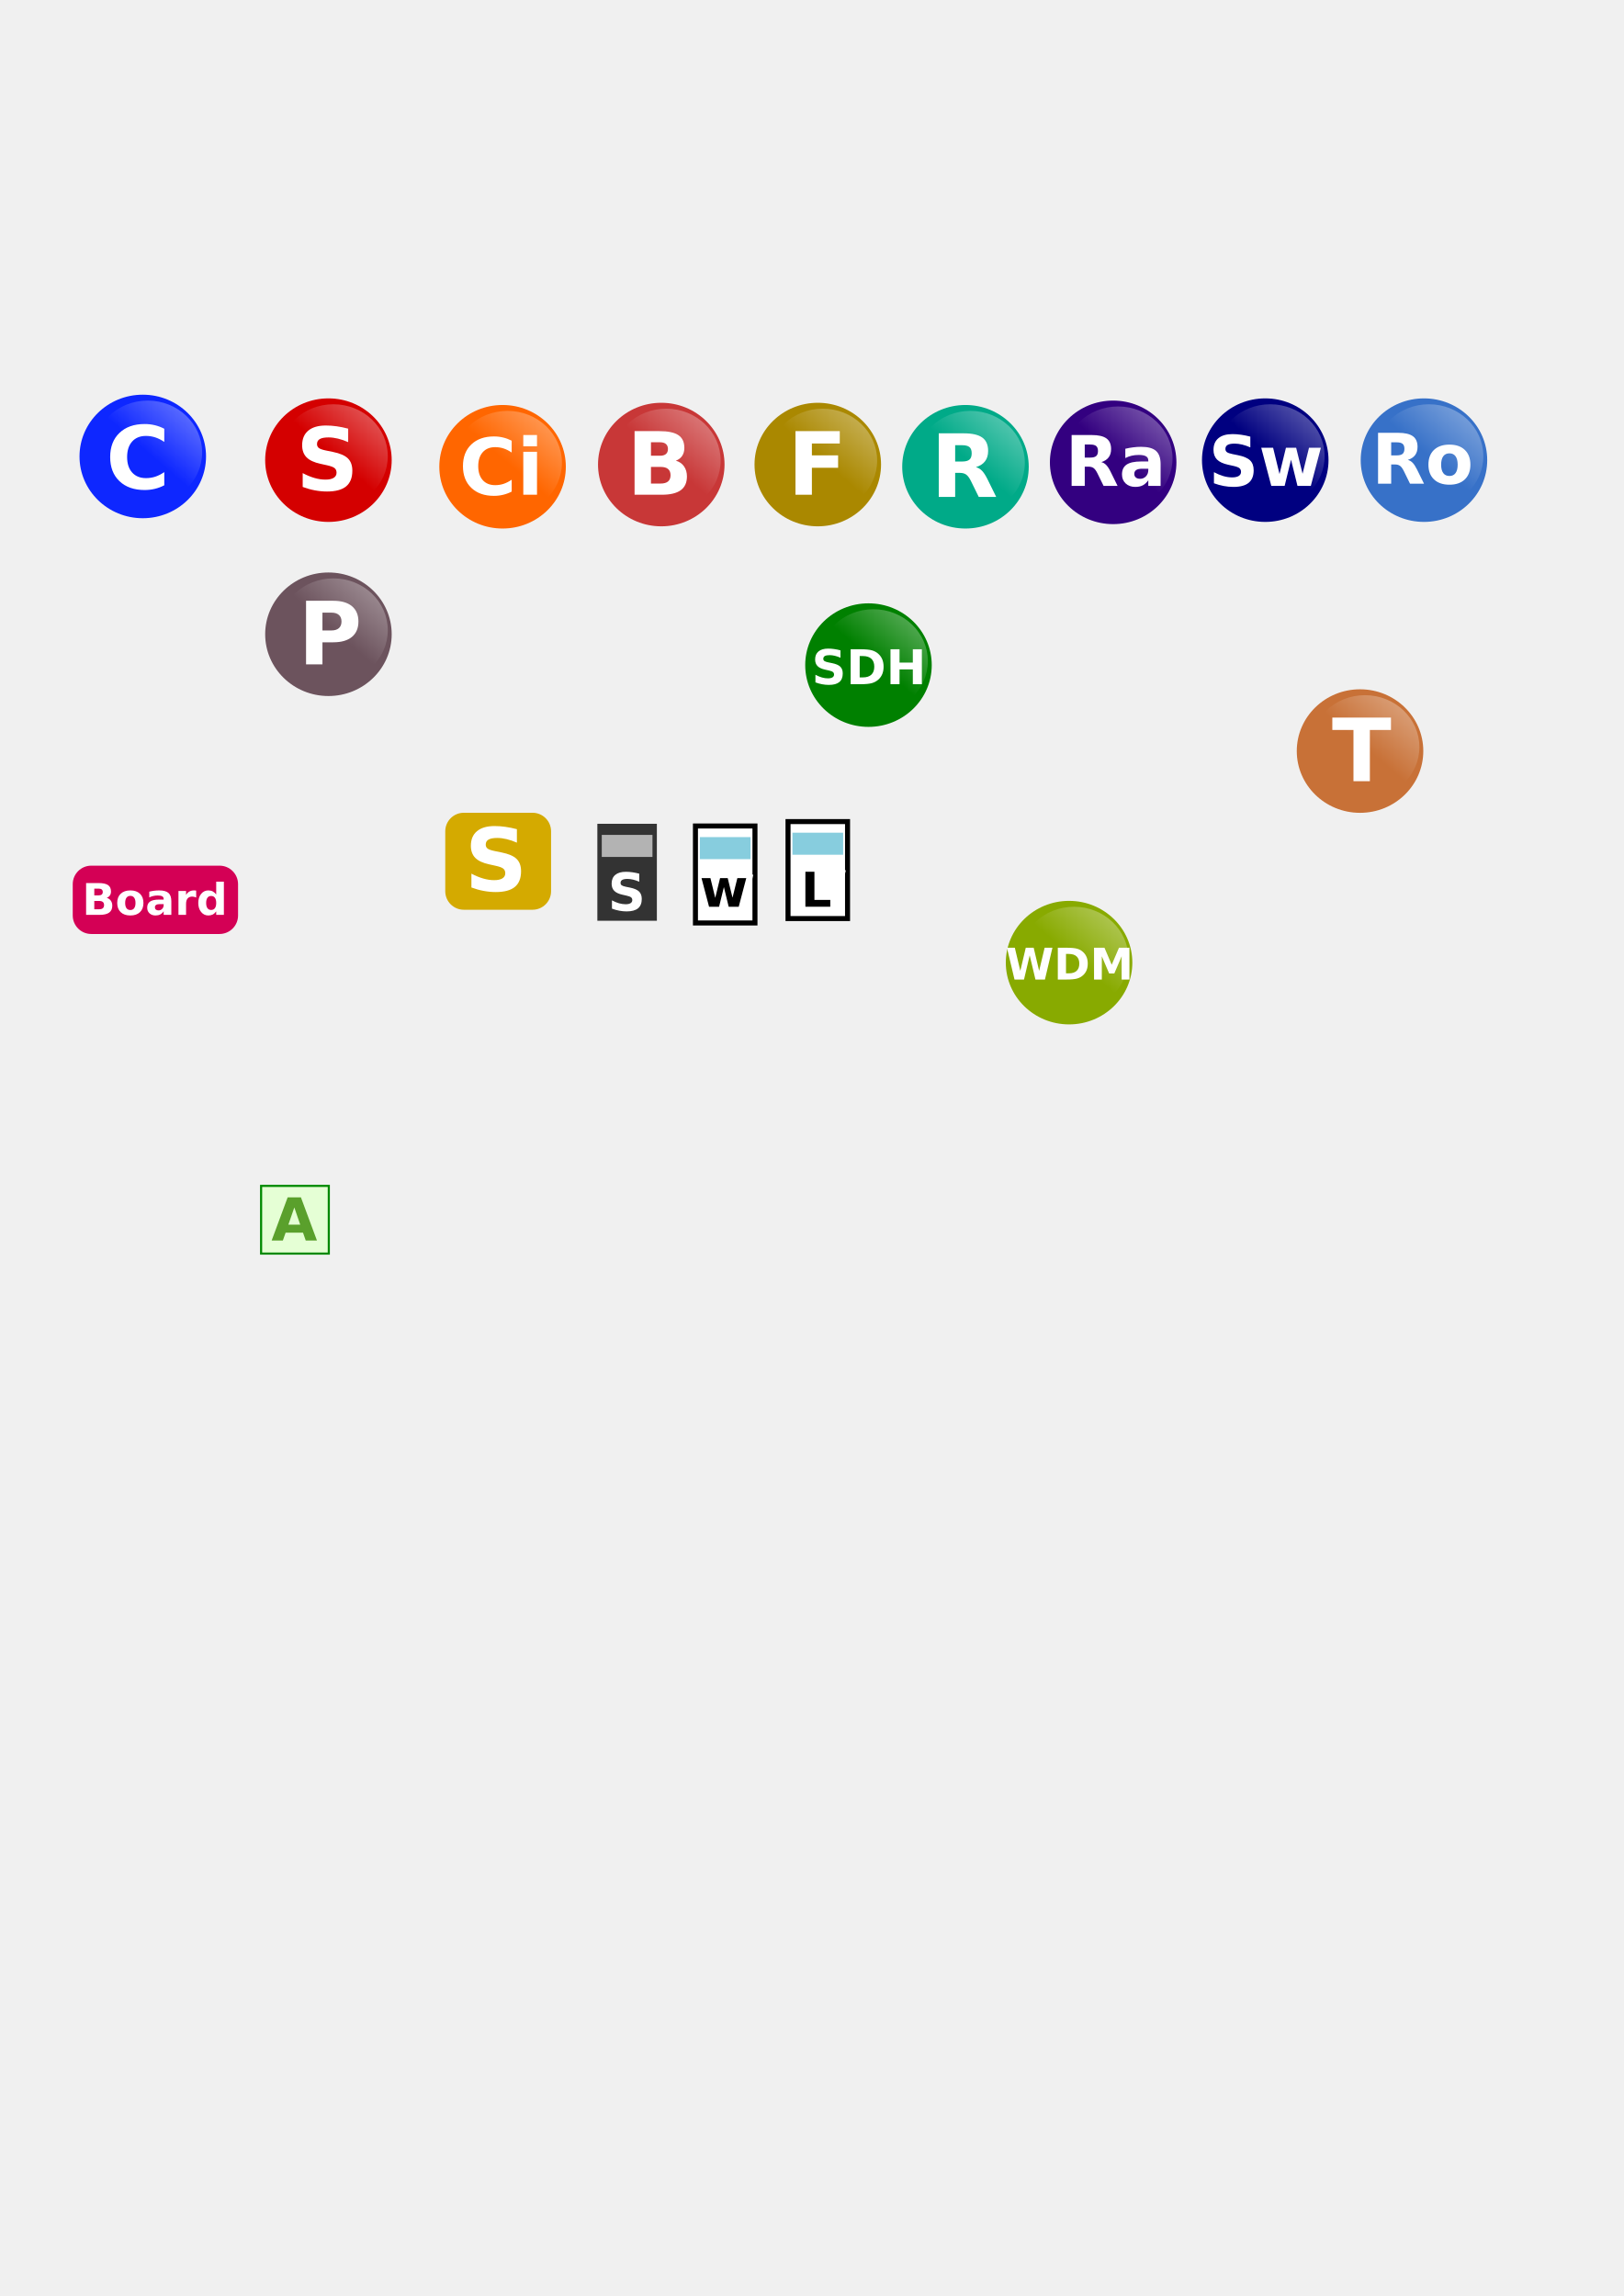
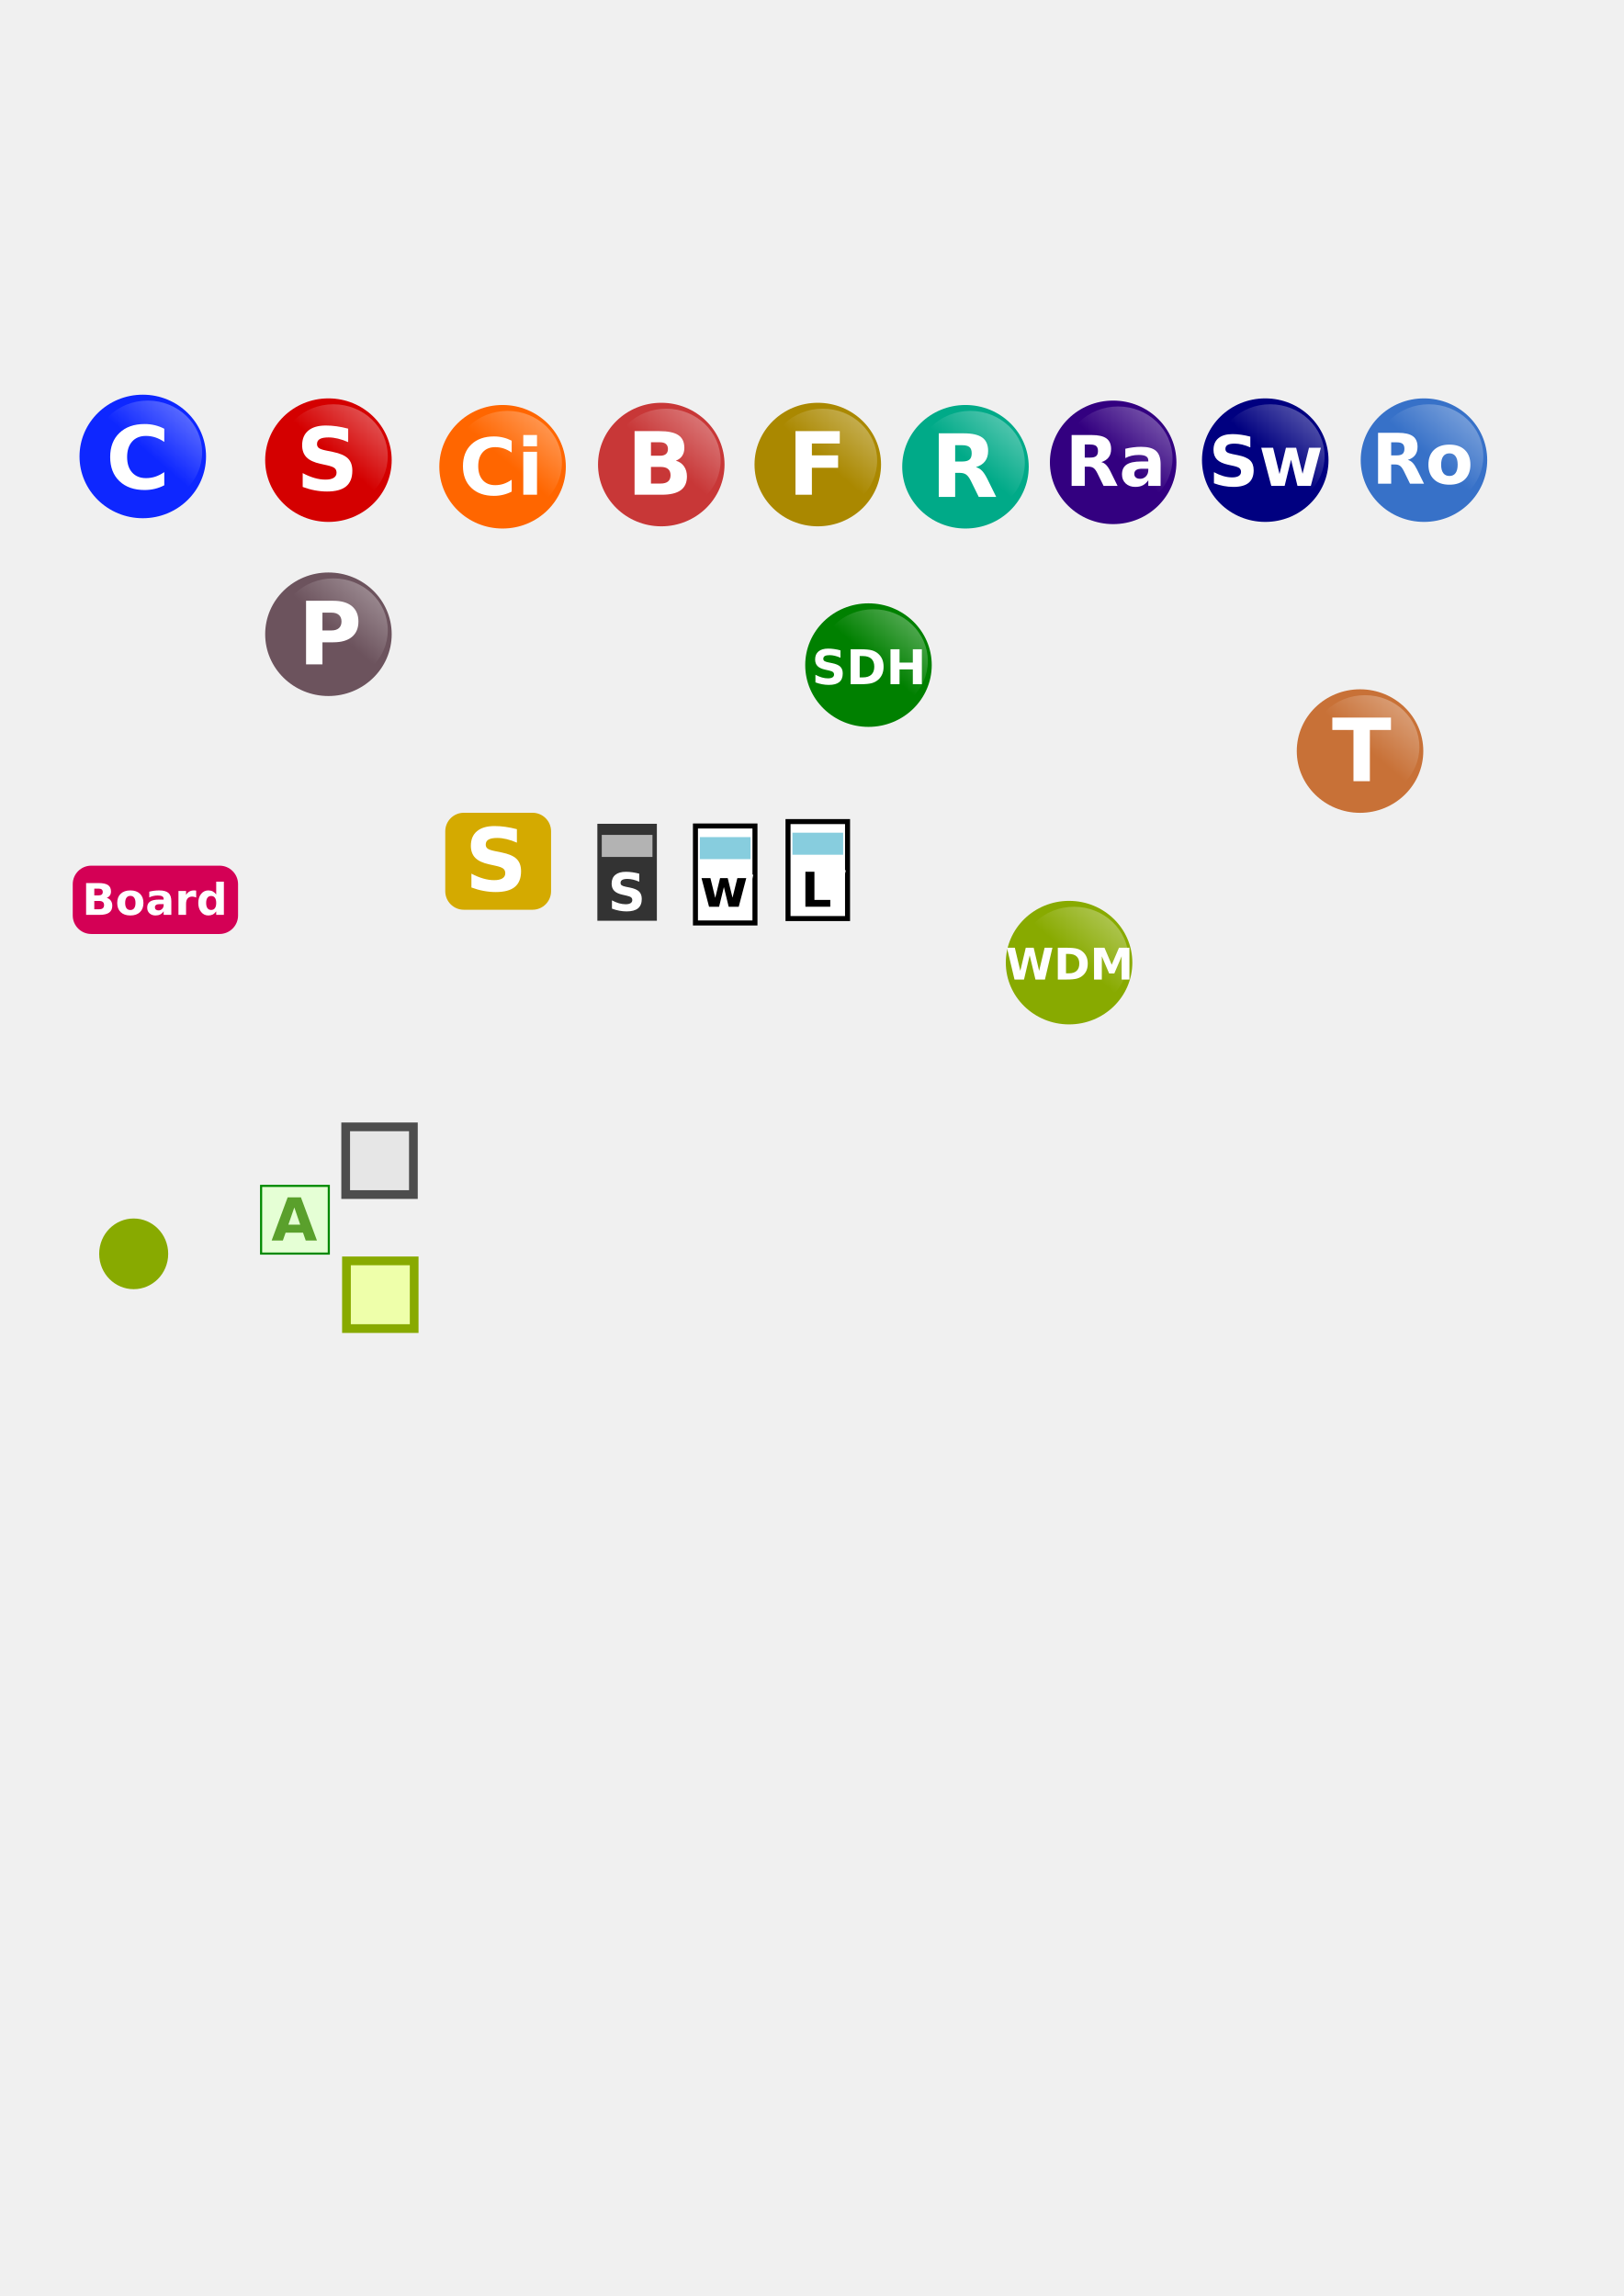
<svg xmlns="http://www.w3.org/2000/svg" xmlns:xlink="http://www.w3.org/1999/xlink" width="744.094" height="1052.362" id="svg2" version="1.1">
  <defs id="defs4">
    <linearGradient id="linearGradient3622">
      <stop style="stop-color:#ffffff;stop-opacity:1;" offset="0" id="stop3624" />
      <stop style="stop-color:#ffffff;stop-opacity:0;" offset="1" id="stop3626" />
    </linearGradient>
    <linearGradient xlink:href="#linearGradient3622" id="linearGradient3628" x1="352.665" y1="156.217" x2="278.571" y2="230.934" gradientUnits="userSpaceOnUse" />
    <linearGradient xlink:href="#linearGradient3622-1" id="linearGradient3628-7" x1="352.665" y1="156.217" x2="278.571" y2="230.934" gradientUnits="userSpaceOnUse" />
    <linearGradient id="linearGradient3622-1">
      <stop style="stop-color:#ffffff;stop-opacity:1;" offset="0" id="stop3624-3" />
      <stop style="stop-color:#ffffff;stop-opacity:0;" offset="1" id="stop3626-1" />
    </linearGradient>
    <linearGradient xlink:href="#linearGradient3622-1-5" id="linearGradient3628-7-5" x1="352.665" y1="156.217" x2="278.571" y2="230.934" gradientUnits="userSpaceOnUse" />
    <linearGradient id="linearGradient3622-1-5">
      <stop style="stop-color:#ffffff;stop-opacity:1;" offset="0" id="stop3624-3-8" />
      <stop style="stop-color:#ffffff;stop-opacity:0;" offset="1" id="stop3626-1-7" />
    </linearGradient>
    <linearGradient xlink:href="#linearGradient3622-1-5-2" id="linearGradient3628-7-5-6" x1="352.665" y1="156.217" x2="278.571" y2="230.934" gradientUnits="userSpaceOnUse" />
    <linearGradient id="linearGradient3622-1-5-2">
      <stop style="stop-color:#ffffff;stop-opacity:1;" offset="0" id="stop3624-3-8-8" />
      <stop style="stop-color:#ffffff;stop-opacity:0;" offset="1" id="stop3626-1-7-4" />
    </linearGradient>
    <linearGradient xlink:href="#linearGradient3622-1-5-0" id="linearGradient3628-7-5-4" x1="352.665" y1="156.217" x2="278.571" y2="230.934" gradientUnits="userSpaceOnUse" />
    <linearGradient id="linearGradient3622-1-5-0">
      <stop style="stop-color:#ffffff;stop-opacity:1;" offset="0" id="stop3624-3-8-9" />
      <stop style="stop-color:#ffffff;stop-opacity:0;" offset="1" id="stop3626-1-7-1" />
    </linearGradient>
    <linearGradient xlink:href="#linearGradient3622-1-5-1" id="linearGradient3628-7-5-3" x1="352.665" y1="156.217" x2="278.571" y2="230.934" gradientUnits="userSpaceOnUse" />
    <linearGradient id="linearGradient3622-1-5-1">
      <stop style="stop-color:#ffffff;stop-opacity:1;" offset="0" id="stop3624-3-8-1" />
      <stop style="stop-color:#ffffff;stop-opacity:0;" offset="1" id="stop3626-1-7-9" />
    </linearGradient>
    <linearGradient xlink:href="#linearGradient3622-1-5-7" id="linearGradient3628-7-5-1" x1="352.665" y1="156.217" x2="278.571" y2="230.934" gradientUnits="userSpaceOnUse" />
    <linearGradient id="linearGradient3622-1-5-7">
      <stop style="stop-color:#ffffff;stop-opacity:1;" offset="0" id="stop3624-3-8-5" />
      <stop style="stop-color:#ffffff;stop-opacity:0;" offset="1" id="stop3626-1-7-7" />
    </linearGradient>
    <linearGradient xlink:href="#linearGradient3622-1-5-7-2" id="linearGradient3628-7-5-1-3" x1="352.665" y1="156.217" x2="278.571" y2="230.934" gradientUnits="userSpaceOnUse" />
    <linearGradient id="linearGradient3622-1-5-7-2">
      <stop style="stop-color:#ffffff;stop-opacity:1;" offset="0" id="stop3624-3-8-5-9" />
      <stop style="stop-color:#ffffff;stop-opacity:0;" offset="1" id="stop3626-1-7-7-5" />
    </linearGradient>
    <linearGradient xlink:href="#linearGradient3622-1-5-7-6" id="linearGradient3628-7-5-1-6" x1="352.665" y1="156.217" x2="278.571" y2="230.934" gradientUnits="userSpaceOnUse" />
    <linearGradient id="linearGradient3622-1-5-7-6">
      <stop style="stop-color:#ffffff;stop-opacity:1;" offset="0" id="stop3624-3-8-5-7" />
      <stop style="stop-color:#ffffff;stop-opacity:0;" offset="1" id="stop3626-1-7-7-2" />
    </linearGradient>
    <linearGradient xlink:href="#linearGradient3622-1-1" id="linearGradient3628-7-2" x1="352.665" y1="156.217" x2="278.571" y2="230.934" gradientUnits="userSpaceOnUse" />
    <linearGradient id="linearGradient3622-1-1">
      <stop style="stop-color:#ffffff;stop-opacity:1;" offset="0" id="stop3624-3-0" />
      <stop style="stop-color:#ffffff;stop-opacity:0;" offset="1" id="stop3626-1-8" />
    </linearGradient>
    <linearGradient xlink:href="#linearGradient3622-1-1-0" id="linearGradient3628-7-2-0" x1="352.665" y1="156.217" x2="278.571" y2="230.934" gradientUnits="userSpaceOnUse" />
    <linearGradient id="linearGradient3622-1-1-0">
      <stop style="stop-color:#ffffff;stop-opacity:1;" offset="0" id="stop3624-3-0-6" />
      <stop style="stop-color:#ffffff;stop-opacity:0;" offset="1" id="stop3626-1-8-4" />
    </linearGradient>
    <linearGradient xlink:href="#linearGradient3622-1-1-0-6" id="linearGradient3628-7-2-0-7" x1="352.665" y1="156.217" x2="278.571" y2="230.934" gradientUnits="userSpaceOnUse" />
    <linearGradient id="linearGradient3622-1-1-0-6">
      <stop style="stop-color:#ffffff;stop-opacity:1;" offset="0" id="stop3624-3-0-6-9" />
      <stop style="stop-color:#ffffff;stop-opacity:0;" offset="1" id="stop3626-1-8-4-1" />
    </linearGradient>
    <linearGradient xlink:href="#linearGradient3622-1-10" id="linearGradient3628-7-1" x1="352.665" y1="156.217" x2="278.571" y2="230.934" gradientUnits="userSpaceOnUse" />
    <linearGradient id="linearGradient3622-1-10">
      <stop style="stop-color:#ffffff;stop-opacity:1;" offset="0" id="stop3624-3-3" />
      <stop style="stop-color:#ffffff;stop-opacity:0;" offset="1" id="stop3626-1-4" />
    </linearGradient>
  </defs>
  <g id="layer1">
    <path style="fill:#0e27ff;fill-opacity:1;stroke:none" id="path2816" d="m 308.571,230.934 a 30,32.857 0 1 1 -60,0 30,32.857 0 1 1 60,0 z" transform="matrix(0.9663282,0,0,0.861653,-203.7622,10.23069)" />
    <path style="fill:url(#linearGradient3628);fill-opacity:1;stroke:none" id="path2816-7" d="m 308.571,230.934 a 30,32.857 0 1 1 -60,0 30,32.857 0 1 1 60,0 z" transform="matrix(0.8316412,0,0,0.723306,-163.9913,40.3339)" />
    <text xml:space="preserve" style="font-size:40px;font-style:normal;font-weight:normal;fill:#000000;fill-opacity:1;stroke:none;font-family:Bitstream Vera Sans" x="48.487" y="224.037" id="text3630">
      <tspan id="tspan3632" x="48.487" y="224.037" style="font-weight:bold;fill:#ffffff">C</tspan>
    </text>
    <path style="fill:#d40000;fill-opacity:1;stroke:none" id="path2816-2" d="m 308.571,230.934 a 30,32.857 0 1 1 -60,0 30,32.857 0 1 1 60,0 z" transform="matrix(0.9663282,0,0,0.861653,-118.6787,11.92047)" />
    <path style="fill:url(#linearGradient3628-7);fill-opacity:1;stroke:none" id="path2816-7-0" d="m 308.571,230.934 a 30,32.857 0 1 1 -60,0 30,32.857 0 1 1 60,0 z" transform="matrix(0.8316412,0,0,0.723306,-78.9078,42.02368)" />
    <text xml:space="preserve" style="font-size:40px;font-style:normal;font-weight:normal;fill:#000000;fill-opacity:1;stroke:none;font-family:Bitstream Vera Sans" x="135.591" y="224.717" id="text3630-6">
      <tspan id="tspan3632-8" x="135.591" y="224.717" style="font-weight:bold;fill:#ffffff">S</tspan>
    </text>
    <path style="fill:#ff6600;fill-opacity:1;stroke:none" id="path2816-2-1" d="m 308.571,230.934 a 30,32.857 0 1 1 -60,0 30,32.857 0 1 1 60,0 z" transform="matrix(0.9663282,0,0,0.861653,-38.87667,14.95093)" />
    <path style="fill:url(#linearGradient3628-7-5);fill-opacity:1;stroke:none" id="path2816-7-0-7" d="m 308.571,230.934 a 30,32.857 0 1 1 -60,0 30,32.857 0 1 1 60,0 z" transform="matrix(0.8316412,0,0,0.723306,0.8942466,45.05414)" />
    <text xml:space="preserve" style="font-size:40px;font-style:normal;font-weight:normal;fill:#000000;fill-opacity:1;stroke:none;font-family:Bitstream Vera Sans" x="210.363" y="226.757" id="text3630-6-0">
      <tspan id="tspan3632-8-6" x="210.363" y="226.757" style="font-size:36px;font-weight:bold;fill:#ffffff">Ci</tspan>
    </text>
    <path style="fill:#c83737;fill-opacity:1;stroke:none" id="path2816-2-1-7" d="m 308.571,230.934 a 30,32.857 0 1 1 -60,0 30,32.857 0 1 1 60,0 z" transform="matrix(0.9663282,0,0,0.861653,33.85431,13.94077)" />
    <path style="fill:url(#linearGradient3628-7-5-6);fill-opacity:1;stroke:none" id="path2816-7-0-7-2" d="m 308.571,230.934 a 30,32.857 0 1 1 -60,0 30,32.857 0 1 1 60,0 z" transform="matrix(0.8316412,0,0,0.723306,73.62523,44.04398)" />
    <text xml:space="preserve" style="font-size:40px;font-style:normal;font-weight:normal;fill:#000000;fill-opacity:1;stroke:none;font-family:Bitstream Vera Sans" x="287.134" y="226.757" id="text3630-6-0-4">
      <tspan id="tspan3632-8-6-0" x="287.134" y="226.757" style="font-size:40px;font-weight:bold;fill:#ffffff">B</tspan>
    </text>
    <path style="fill:#aa8800;fill-opacity:1;stroke:none" id="path2816-2-1-9" d="m 308.571,230.934 a 30,32.857 0 1 1 -60,0 30,32.857 0 1 1 60,0 z" transform="matrix(0.9663282,0,0,0.861653,105.5751,13.94078)" />
    <path style="fill:url(#linearGradient3628-7-5-4);fill-opacity:1;stroke:none" id="path2816-7-0-7-6" d="m 308.571,230.934 a 30,32.857 0 1 1 -60,0 30,32.857 0 1 1 60,0 z" transform="matrix(0.8316412,0,0,0.723306,145.3461,44.04399)" />
    <text xml:space="preserve" style="font-size:40px;font-style:normal;font-weight:normal;fill:#000000;fill-opacity:1;stroke:none;font-family:Bitstream Vera Sans" x="360.875" y="226.757" id="text3630-6-0-2">
      <tspan id="tspan3632-8-6-5" x="360.875" y="226.757" style="font-size:40px;font-weight:bold;fill:#ffffff">F</tspan>
    </text>
    <path style="fill:#00aa88;fill-opacity:1;stroke:none" id="path2816-2-1-0" d="m 308.571,230.934 a 30,32.857 0 1 1 -60,0 30,32.857 0 1 1 60,0 z" transform="matrix(0.9663282,0,0,0.861653,173.2554,14.95093)" />
    <path style="fill:url(#linearGradient3628-7-5-3);fill-opacity:1;stroke:none" id="path2816-7-0-7-5" d="m 308.571,230.934 a 30,32.857 0 1 1 -60,0 30,32.857 0 1 1 60,0 z" transform="matrix(0.8316412,0,0,0.723306,213.0263,45.05414)" />
    <text xml:space="preserve" style="font-size:40px;font-style:normal;font-weight:normal;fill:#000000;fill-opacity:1;stroke:none;font-family:Bitstream Vera Sans" x="426.535" y="227.768" id="text3630-6-0-6">
      <tspan id="tspan3632-8-6-7" x="426.535" y="227.768" style="font-size:40px;font-weight:bold;fill:#ffffff">R</tspan>
    </text>
    <path style="fill:#330080;fill-opacity:1;stroke:none" id="path2816-2-1-1" d="m 308.571,230.934 a 30,32.857 0 1 1 -60,0 30,32.857 0 1 1 60,0 z" transform="matrix(0.9663282,0,0,0.861653,240.9356,12.93062)" />
    <path style="fill:url(#linearGradient3628-7-5-1);fill-opacity:1;stroke:none" id="path2816-7-0-7-69" d="m 308.571,230.934 a 30,32.857 0 1 1 -60,0 30,32.857 0 1 1 60,0 z" transform="matrix(0.8316412,0,0,0.723306,280.7065,43.03383)" />
    <text xml:space="preserve" style="font-size:40px;font-style:normal;font-weight:normal;fill:#000000;fill-opacity:1;stroke:none;font-family:Bitstream Vera Sans" x="488.155" y="222.717" id="text3630-6-0-8">
      <tspan id="tspan3632-8-6-1" x="488.155" y="222.717" style="font-size:32px;font-weight:bold;fill:#ffffff">Ra</tspan>
    </text>
    <path style="fill:#000080;fill-opacity:1;stroke:none" id="path2816-2-1-1-4" d="m 308.571,230.934 a 30,32.857 0 1 1 -60,0 30,32.857 0 1 1 60,0 z" transform="matrix(0.9663282,0,0,0.861653,310.6361,11.92047)" />
    <path style="fill:url(#linearGradient3628-7-5-1-3);fill-opacity:1;stroke:none" id="path2816-7-0-7-69-3" d="m 308.571,230.934 a 30,32.857 0 1 1 -60,0 30,32.857 0 1 1 60,0 z" transform="matrix(0.8316412,0,0,0.723306,350.407,42.02368)" />
    <text xml:space="preserve" style="font-size:40px;font-style:normal;font-weight:normal;fill:#000000;fill-opacity:1;stroke:none;font-family:Bitstream Vera Sans" x="553.815" y="222.717" id="text3630-6-0-8-9">
      <tspan id="tspan3632-8-6-1-4" x="553.815" y="222.717" style="font-size:32px;font-weight:bold;fill:#ffffff">Sw</tspan>
    </text>
    <path style="fill:#3771c8;fill-opacity:1;stroke:none" id="path2816-2-1-1-7" d="m 308.571,230.934 a 30,32.857 0 1 1 -60,0 30,32.857 0 1 1 60,0 z" transform="matrix(0.9663282,0,0,0.861653,383.3671,11.92047)" />
    <path style="fill:url(#linearGradient3628-7-5-1-6);fill-opacity:1;stroke:none" id="path2816-7-0-7-69-4" d="m 308.571,230.934 a 30,32.857 0 1 1 -60,0 30,32.857 0 1 1 60,0 z" transform="matrix(0.8316412,0,0,0.723306,423.138,42.02368)" />
    <text xml:space="preserve" style="font-size:40px;font-style:normal;font-weight:normal;fill:#000000;fill-opacity:1;stroke:none;font-family:Bitstream Vera Sans" x="628.586" y="221.707" id="text3630-6-0-8-1">
      <tspan id="tspan3632-8-6-1-0" x="628.586" y="221.707" style="font-size:32px;font-weight:bold;fill:#ffffff">Ro</tspan>
    </text>
    <rect style="fill:#d40055;fill-opacity:1;stroke:none" id="rect3120" width="75.761" height="31.315" x="33.335" y="396.773" ry="8.485" />
    <text xml:space="preserve" style="font-size:40px;font-style:normal;font-weight:normal;fill:#000000;fill-opacity:1;stroke:none;font-family:Bitstream Vera Sans" x="37.615" y="419.322" id="text3630-6-0-8-1-4">
      <tspan id="tspan3632-8-6-1-0-9" x="37.615" y="419.322" style="font-size:20px;font-weight:bold;fill:#ffffff">Board</tspan>
    </text>
    <path style="fill:#6c535d;fill-opacity:1;stroke:none" id="path2816-2-9" d="m 308.571,230.934 a 30,32.857 0 1 1 -60,0 30,32.857 0 1 1 60,0 z" transform="matrix(0.9663282,0,0,0.861653,-118.6787,91.72252)" />
    <path style="fill:url(#linearGradient3628-7-2);fill-opacity:1;stroke:none" id="path2816-7-0-0" d="m 308.571,230.934 a 30,32.857 0 1 1 -60,0 30,32.857 0 1 1 60,0 z" transform="matrix(0.8316412,0,0,0.723306,-78.9078,121.8257)" />
    <text xml:space="preserve" style="font-size:40px;font-style:normal;font-weight:normal;fill:#000000;fill-opacity:1;stroke:none;font-family:Bitstream Vera Sans" x="136.581" y="304.519" id="text3630-6-1">
      <tspan id="tspan3632-8-3" x="136.581" y="304.519" style="font-weight:bold;fill:#ffffff">P</tspan>
    </text>
    <rect style="fill:#d4aa00;fill-opacity:1;stroke:none" id="rect3190" width="48.487" height="44.447" x="204.051" y="372.53" ry="8.485" />
    <text xml:space="preserve" style="font-size:40px;font-style:normal;font-weight:normal;fill:#000000;fill-opacity:1;stroke:none;font-family:Bitstream Vera Sans" x="212.909" y="408.303" id="text3630-6-4">
      <tspan id="tspan3632-8-7" x="212.909" y="408.303" style="font-weight:bold;fill:#ffffff">S</tspan>
    </text>
    <path style="fill:#008000;fill-opacity:1;stroke:none" id="path2816-2-9-3" d="m 308.571,230.934 a 30,32.857 0 1 1 -60,0 30,32.857 0 1 1 60,0 z" transform="matrix(0.9663282,0,0,0.861653,128.8087,105.8647)" />
    <path style="fill:url(#linearGradient3628-7-2-0);fill-opacity:1;stroke:none" id="path2816-7-0-0-7" d="m 308.571,230.934 a 30,32.857 0 1 1 -60,0 30,32.857 0 1 1 60,0 z" transform="matrix(0.8316412,0,0,0.723306,168.5796,135.9679)" />
    <text xml:space="preserve" style="font-size:40px;font-style:normal;font-weight:normal;fill:#000000;fill-opacity:1;stroke:none;font-family:Bitstream Vera Sans" x="371.967" y="313.61" id="text3630-6-1-5">
      <tspan id="tspan3632-8-3-8" x="371.967" y="313.61" style="font-size:22px;font-weight:bold;fill:#ffffff">SDH</tspan>
    </text>
    <path style="fill:#88aa00;fill-opacity:1;stroke:none" id="path2816-2-9-3-9" d="m 308.571,230.934 a 30,32.857 0 1 1 -60,0 30,32.857 0 1 1 60,0 z" transform="matrix(0.9663282,0,0,0.861653,220.7325,242.2353)" />
    <path style="fill:url(#linearGradient3628-7-2-0-7);fill-opacity:1;stroke:none" id="path2816-7-0-0-7-8" d="m 308.571,230.934 a 30,32.857 0 1 1 -60,0 30,32.857 0 1 1 60,0 z" transform="matrix(0.8316412,0,0,0.723306,260.5034,272.3385)" />
    <text xml:space="preserve" style="font-size:40px;font-style:normal;font-weight:normal;fill:#000000;fill-opacity:1;stroke:none;font-family:Bitstream Vera Sans" x="460.86" y="448.971" id="text3630-6-1-5-7">
      <tspan id="tspan3632-8-3-8-6" x="460.86" y="448.971" style="font-size:20px;font-weight:bold;fill:#ffffff">WDM</tspan>
    </text>
    <rect style="fill:#333333;fill-opacity:1;stroke:none" id="rect3190-0" width="27.274" height="44.447" x="273.751" y="377.58" ry="0" />
    <rect style="fill:#b3b3b3;fill-opacity:1;stroke:none" id="rect3374" width="23.234" height="10.102" x="275.772" y="382.672" />
    <text xml:space="preserve" style="font-size:40px;font-style:normal;font-weight:normal;fill:#000000;fill-opacity:1;stroke:none;font-family:Bitstream Vera Sans" x="278.569" y="417.395" id="text3630-6-4-7">
      <tspan id="tspan3632-8-7-1" x="278.569" y="417.395" style="font-size:24px;font-weight:bold;fill:#ffffff">S</tspan>
    </text>
    <rect style="fill:#ffffff;fill-opacity:1;stroke:#000000;stroke-opacity:1;stroke-width:2.3;stroke-miterlimit:4;stroke-dasharray:none" id="rect3190-0-0" width="27.274" height="44.447" x="318.703" y="378.59" ry="0" />
    <rect style="fill:#87cdde;fill-opacity:1;stroke:none" id="rect3374-6" width="23.234" height="10.102" x="320.723" y="383.682" />
    <text xml:space="preserve" style="font-size:40px;font-style:normal;font-weight:normal;fill:#000000;fill-opacity:1;stroke:none;font-family:Bitstream Vera Sans" x="319.48" y="418.405" id="text3630-6-4-7-5">
      <tspan id="tspan3632-8-7-1-1" x="319.48" y="418.405" style="font-size:24px;font-weight:bold;fill:#ffffff">W</tspan>
    </text>
    <text xml:space="preserve" style="font-size:40px;font-style:normal;font-weight:normal;fill:#000000;fill-opacity:1;stroke:none;font-family:Bitstream Vera Sans" x="320.644" y="415.611" id="text3630-6-4-7-0">
      <tspan id="tspan3632-8-7-1-6" x="320.644" y="415.611" style="font-size:24px;font-weight:bold;fill:#000000">w</tspan>
    </text>
    <rect style="fill:#ffffff;fill-opacity:1;stroke:#000000;stroke-width:2.3;stroke-miterlimit:4;stroke-opacity:1;stroke-dasharray:none" id="rect3190-0-0-0" width="27.274" height="44.447" x="361.13" y="376.57" ry="0" />
    <rect style="fill:#87cdde;fill-opacity:1;stroke:none" id="rect3374-6-8" width="23.234" height="10.102" x="363.15" y="381.662" />
    <text xml:space="preserve" style="font-size:40px;font-style:normal;font-weight:normal;fill:#000000;fill-opacity:1;stroke:none;font-family:Bitstream Vera Sans" x="361.907" y="416.384" id="text3630-6-4-7-5-1">
      <tspan id="tspan3632-8-7-1-1-3" x="361.907" y="416.384" style="font-size:24px;font-weight:bold;fill:#ffffff">W</tspan>
    </text>
    <text xml:space="preserve" style="font-size:40px;font-style:normal;font-weight:normal;fill:#000000;fill-opacity:1;stroke:none;font-family:Bitstream Vera Sans" x="367.071" y="415.591" id="text3630-6-4-7-0-1">
      <tspan id="tspan3632-8-7-1-6-1" x="367.071" y="415.591" style="font-size:22;font-weight:bold;fill:#000000">L</tspan>
    </text>
    <path style="fill:#c87137;fill-opacity:1;stroke:none" id="path2816-2-0" d="m 308.571,230.934 a 30,32.857 0 1 1 -60,0 30,32.857 0 1 1 60,0 z" transform="matrix(0.9663282,0,0,0.861653,354.0727,145.2606)" />
    <path style="fill:url(#linearGradient3628-7-1);fill-opacity:1;stroke:none" id="path2816-7-0-3" d="m 308.571,230.934 a 30,32.857 0 1 1 -60,0 30,32.857 0 1 1 60,0 z" transform="matrix(0.8316412,0,0,0.723306,393.8436,175.3638)" />
    <text xml:space="preserve" style="font-size:40px;font-style:normal;font-weight:normal;fill:#000000;fill-opacity:1;stroke:none;font-family:Bitstream Vera Sans" x="610.363" y="358.057" id="text3630-6-9">
      <tspan id="tspan3632-8-1" x="610.363" y="358.057" style="font-weight:bold;fill:#ffffff">T</tspan>
    </text>
    <rect style="fill:#e5ffd5;fill-opacity:1;stroke:#008900;stroke-width:0.97;stroke-opacity:1" id="rect3190-04" width="31.03" height="31.03" x="119.652" y="543.545" ry="0" />
    <text xml:space="preserve" style="font-size:38.788px;font-style:normal;font-weight:normal;fill:#5aa02c;fill-opacity:1;stroke:none;font-family:Bitstream Vera Sans" x="124.359" y="568.594" id="text3630-6-4-4">
      <tspan id="tspan3632-8-7-4" x="124.359" y="568.594" style="font-size:27.152px;font-weight:bold;fill:#5aa02c;fill-opacity:1;stroke:none">A</tspan>
    </text>
+     <rect style="fill:#e6e6e6;fill-opacity:1;stroke:#4d4d4d;stroke-width:4;stroke-miterlimit:4;stroke-opacity:1;stroke-dasharray:none" id="rect3190-04-2" width="31.03" height="31.03" x="158.413" y="516.49" ry="0" />
+     <text xml:space="preserve" style="font-size:38.788px;font-style:normal;font-weight:normal;fill:#4d4d4d;fill-opacity:1;stroke:none;font-family:Bitstream Vera Sans" x="163.834" y="569.039" id="text3630-6-4-4-0">
+       <tspan id="tspan3632-8-7-4-2" x="163.834" y="569.039" style="font-size:27.152px;font-weight:bold;fill:#4d4d4d;fill-opacity:1;stroke:none" />
+     </text>
+     <rect style="fill:#eeffaa;fill-opacity:1;stroke:#88aa00;stroke-width:4;stroke-opacity:1;stroke-miterlimit:4;stroke-dasharray:none" id="rect3190-04-22" width="31.03" height="31.03" x="158.771" y="577.918" ry="0" />
+     <path style="fill:#88aa00;fill-opacity:1;stroke:#88aa00;stroke-width:4;stroke-linecap:round;stroke-linejoin:miter;stroke-miterlimit:4;stroke-opacity:1;stroke-dasharray:none" id="path6310" d="m 70.312,585.175 a 10.84,9.375 0 1 1 -21.68,0 10.84,9.375 0 1 1 21.68,0 z" transform="matrix(1.231676,0,0,1.424126,-11.98544,-258.6721)" />
  </g>
</svg>
